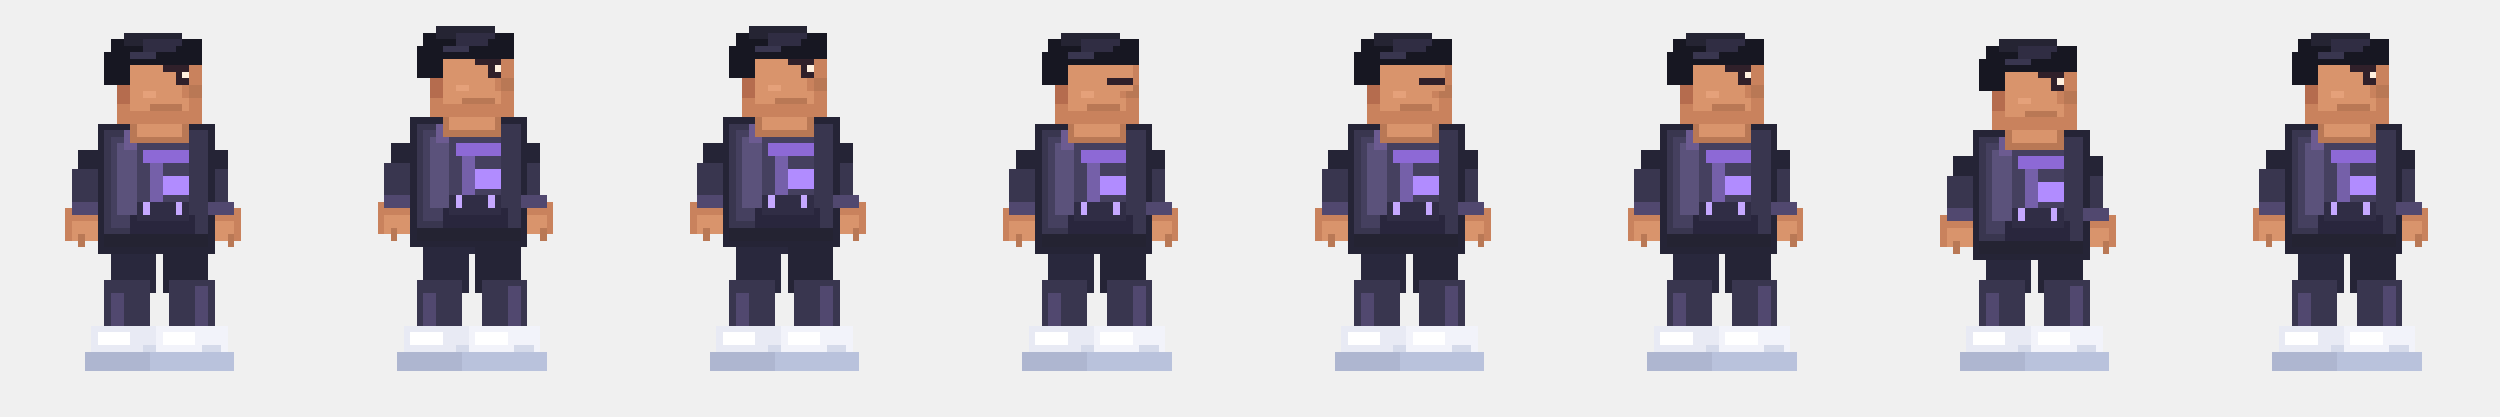
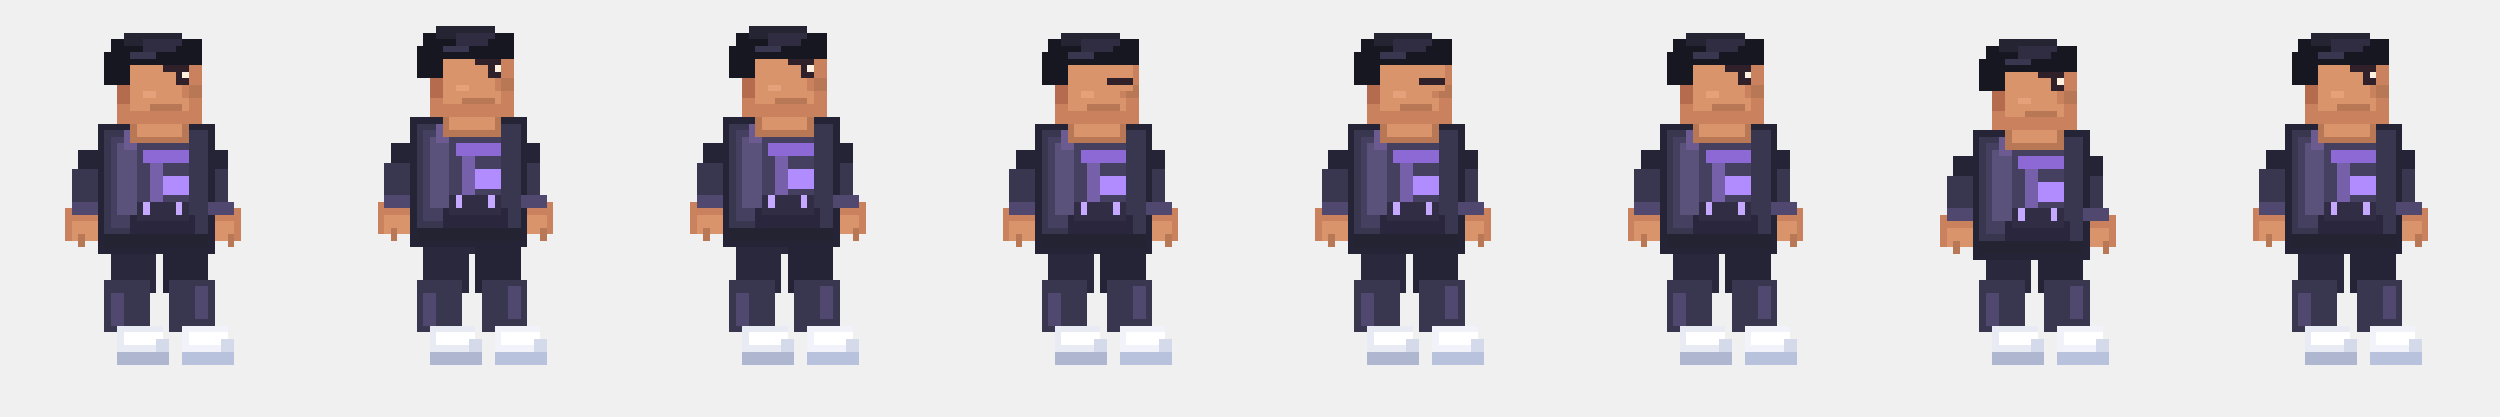
<svg xmlns="http://www.w3.org/2000/svg" width="384" height="64" viewBox="0 0 384 64" shape-rendering="crispEdges">
  <defs>
    <g id="legs">
      <rect x="17" y="34" width="14" height="5" fill="#29283d" />
      <rect x="17" y="37" width="7" height="8" fill="#29283d" />
-       <rect x="16" y="43" width="7" height="9" fill="#39364f" />
-       <rect x="17" y="45" width="2" height="6" fill="#51486f" />
-       <rect x="14" y="50" width="11" height="5" fill="#e8eaf4" />
-       <rect x="13" y="54" width="13" height="3" fill="#aeb6d0" />
-       <rect x="15" y="51" width="5" height="2" fill="#ffffff" />
-       <rect x="22" y="53" width="3" height="1" fill="#d5daea" />
+       <rect x="16" y="43" width="7" height="8" fill="#39364f" />
+       <rect x="17" y="45" width="2" height="5" fill="#51486f" />
+       <rect x="18" y="50" width="7" height="4" fill="#e8eaf4" />
+       <rect x="19" y="51" width="6" height="2" fill="#ffffff" />
+       <rect x="18" y="54" width="8" height="2" fill="#aeb6d0" />
+       <rect x="24" y="52" width="2" height="2" fill="#d5daea" />
      <rect x="25" y="37" width="7" height="8" fill="#252436" />
-       <rect x="26" y="43" width="7" height="9" fill="#39364f" />
-       <rect x="30" y="44" width="2" height="6" fill="#51486f" />
-       <rect x="24" y="50" width="11" height="5" fill="#f2f3fa" />
-       <rect x="23" y="54" width="13" height="3" fill="#b9c2dc" />
-       <rect x="25" y="51" width="5" height="2" fill="#ffffff" />
-       <rect x="31" y="53" width="3" height="1" fill="#d5daea" />
+       <rect x="26" y="43" width="7" height="8" fill="#39364f" />
+       <rect x="30" y="44" width="2" height="5" fill="#51486f" />
+       <rect x="28" y="50" width="7" height="4" fill="#f2f3fa" />
+       <rect x="29" y="51" width="6" height="2" fill="#ffffff" />
+       <rect x="28" y="54" width="8" height="2" fill="#b9c2dc" />
+       <rect x="34" y="52" width="2" height="2" fill="#d5daea" />
    </g>
    <g id="torso">
      <rect x="12" y="23" width="7" height="11" fill="#252436" />
      <rect x="28" y="23" width="7" height="11" fill="#252436" />
      <rect x="11" y="26" width="5" height="7" fill="#39364f" />
      <rect x="30" y="26" width="5" height="7" fill="#39364f" />
      <rect x="10" y="32" width="5" height="5" fill="#c9825d" />
      <rect x="11" y="34" width="4" height="3" fill="#d9946c" />
      <rect x="12" y="36" width="1" height="2" fill="#b97855" />
      <rect x="32" y="32" width="5" height="5" fill="#c9825d" />
      <rect x="32" y="34" width="4" height="3" fill="#d9946c" />
      <rect x="35" y="36" width="1" height="2" fill="#b97855" />
      <rect x="15" y="19" width="18" height="20" fill="#252436" />
      <rect x="16" y="20" width="16" height="17" fill="#39364f" />
      <rect x="17" y="21" width="12" height="14" fill="#45405f" />
      <rect x="18" y="22" width="3" height="11" fill="#5b527b" />
      <rect x="22" y="23" width="7" height="2" fill="#8d69d6" />
      <rect x="23" y="25" width="2" height="7" fill="#7560a9" />
      <rect x="25" y="27" width="4" height="3" fill="#b18cff" />
      <rect x="20" y="33" width="10" height="3" fill="#29263d" />
      <rect x="19" y="20" width="2" height="3" fill="#6c5b91" />
      <rect x="21" y="31" width="8" height="3" fill="#302d45" />
      <rect x="22" y="31" width="1" height="2" fill="#c5a8ff" />
      <rect x="27" y="31" width="1" height="2" fill="#c5a8ff" />
      <rect x="16" y="36" width="16" height="2" fill="#242332" />
      <rect x="11" y="31" width="4" height="2" fill="#51486f" />
      <rect x="32" y="31" width="4" height="2" fill="#51486f" />
    </g>
    <g id="head">
      <rect x="20" y="16" width="9" height="6" fill="#b97855" />
      <rect x="21" y="17" width="7" height="4" fill="#d9946c" />
      <rect x="18" y="8" width="13" height="11" fill="#c9825d" />
      <rect x="20" y="8" width="9" height="9" fill="#d9946c" />
      <rect x="18" y="11" width="2" height="5" fill="#b56c4e" />
      <rect x="28" y="12" width="3" height="3" fill="#c9825d" />
      <rect x="29" y="13" width="2" height="2" fill="#b97855" />
      <rect x="23" y="16" width="5" height="1" fill="#b97855" />
      <rect x="17" y="6" width="14" height="4" fill="#171722" />
      <rect x="16" y="8" width="4" height="5" fill="#171722" />
      <rect x="19" y="5" width="9" height="2" fill="#252433" />
      <rect x="22" y="6" width="6" height="2" fill="#302d43" />
      <rect x="27" y="7" width="4" height="3" fill="#171722" />
      <rect x="20" y="8" width="4" height="1" fill="#39364f" />
      <rect x="25" y="10" width="4" height="1" fill="#30202a" />
      <rect x="27" y="11" width="2" height="2" fill="#30202a" />
      <rect x="28" y="11" width="1" height="1" fill="#fff0df" />
      <rect x="22" y="14" width="2" height="1" fill="#e5a17a" />
    </g>
  </defs>
  <g transform="translate(0,0)">
    <use href="#legs" />
    <use href="#torso" />
    <use href="#head" />
  </g>
  <g transform="translate(48,0)">
    <use href="#legs" />
    <use href="#torso" transform="translate(0,-1)" />
    <use href="#head" transform="translate(0,-1)" />
  </g>
  <g transform="translate(96,0)">
    <use href="#legs" />
    <use href="#torso" transform="translate(0,-1)" />
    <use href="#head" transform="translate(0,-1)" />
  </g>
  <g transform="translate(144,0)">
    <use href="#legs" />
    <use href="#torso" />
    <use href="#head" />
    <rect x="25" y="10" width="5" height="4" fill="#d9946c" />
    <rect x="26" y="12" width="4" height="1" fill="#30202a" />
  </g>
  <g transform="translate(192,0)">
    <use href="#legs" />
    <use href="#torso" />
    <use href="#head" />
    <rect x="25" y="10" width="5" height="4" fill="#d9946c" />
    <rect x="26" y="12" width="4" height="1" fill="#30202a" />
  </g>
  <g transform="translate(240,0)">
    <use href="#legs" />
    <use href="#torso" />
    <use href="#head" />
  </g>
  <g transform="translate(288,0)">
    <use href="#legs" />
    <use href="#torso" transform="translate(0,1)" />
    <use href="#head" transform="translate(0,1)" />
  </g>
  <g transform="translate(336,0)">
    <use href="#legs" />
    <use href="#torso" />
    <use href="#head" />
  </g>
</svg>
